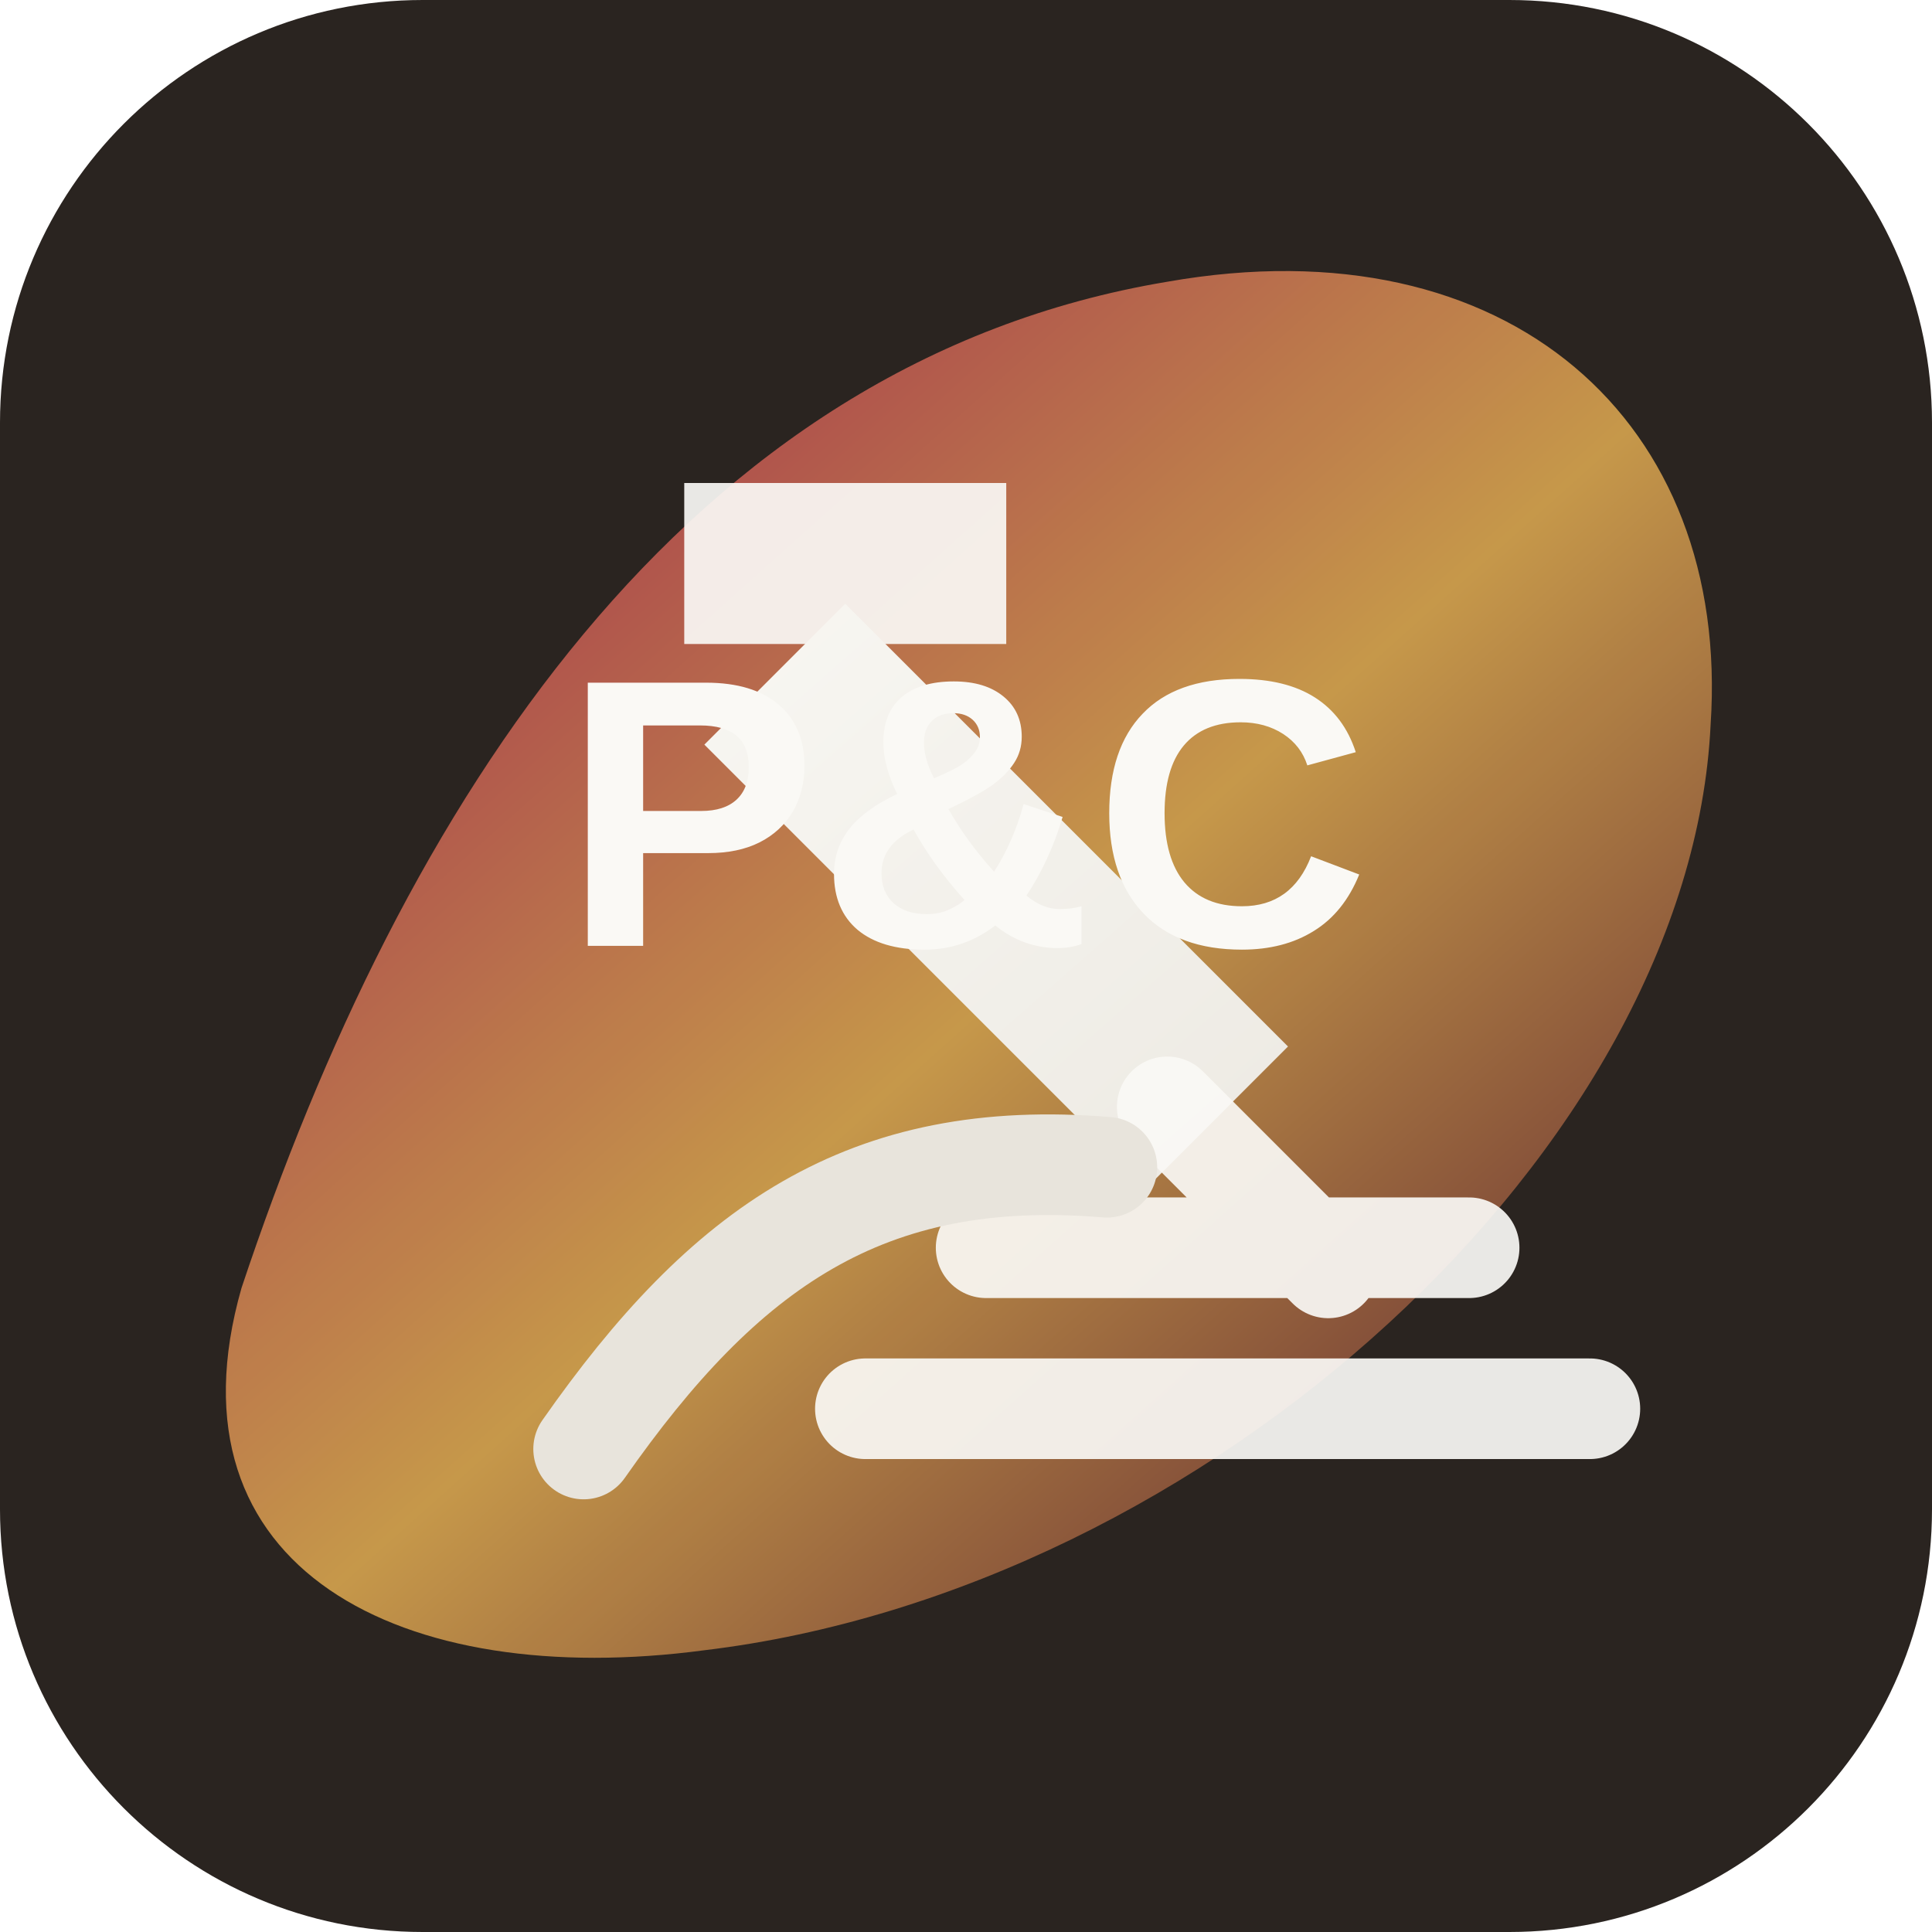
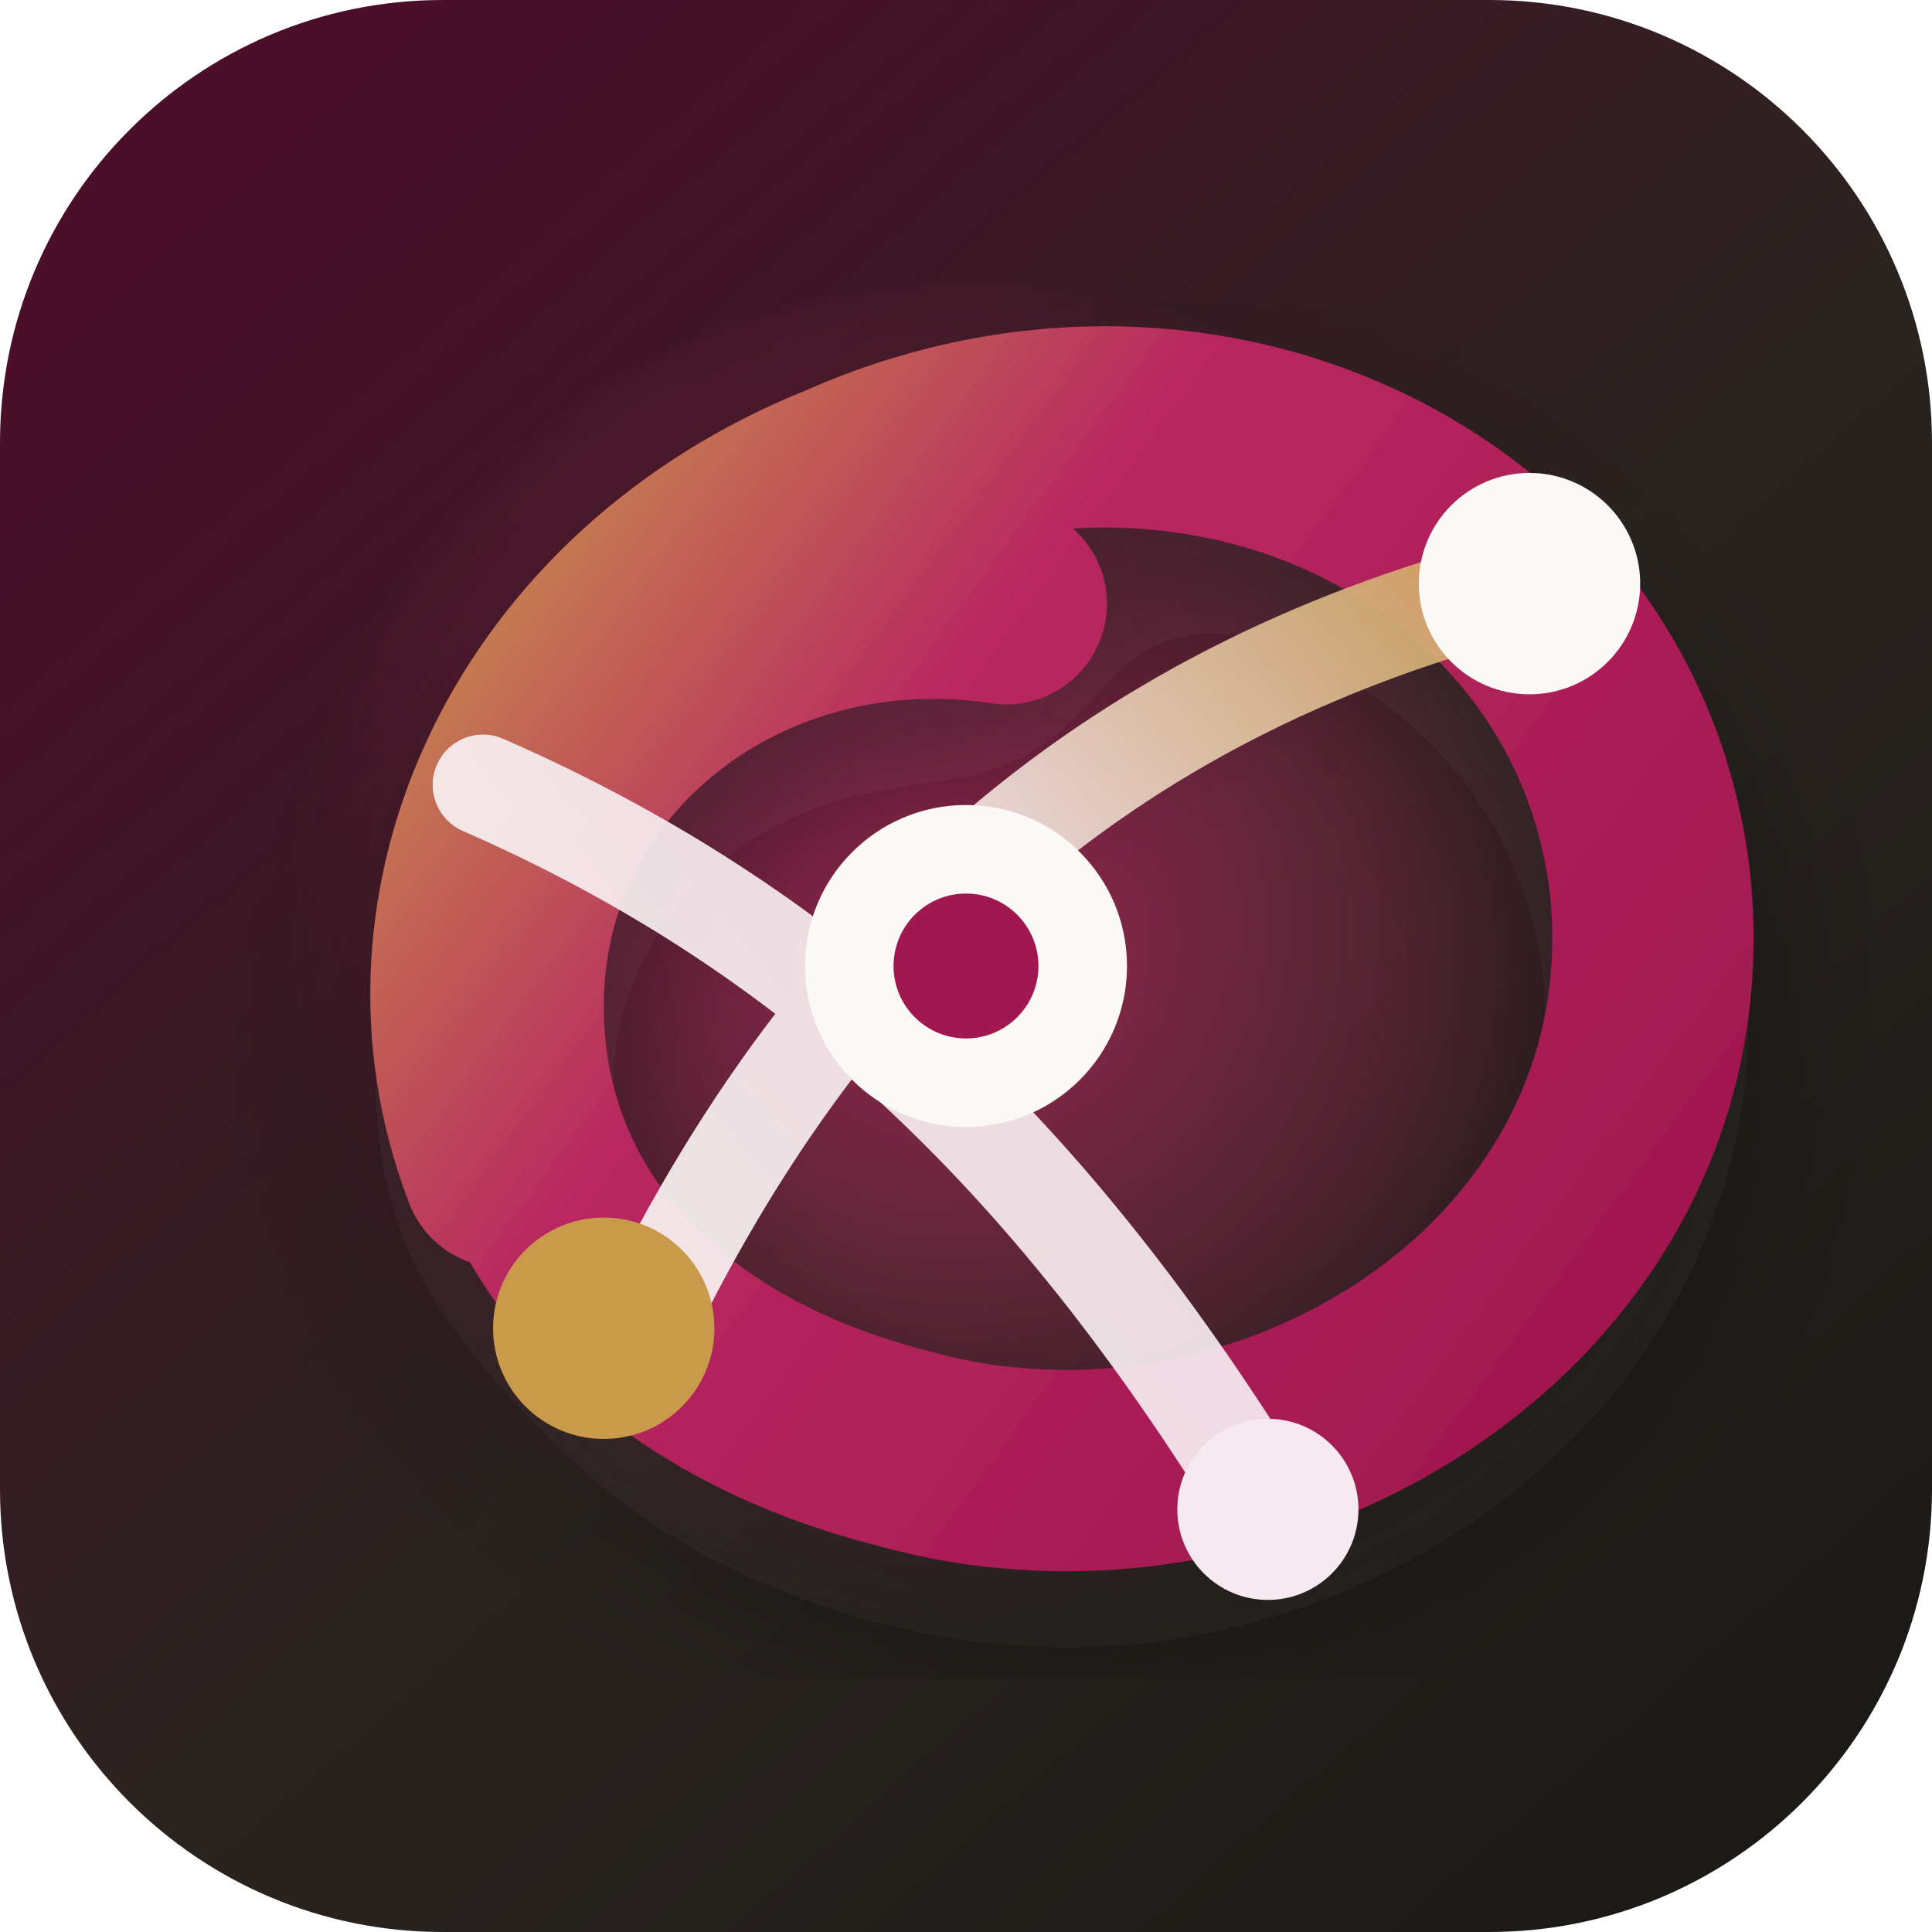
<svg xmlns="http://www.w3.org/2000/svg" viewBox="0 0 96 96" role="img" aria-labelledby="title desc">
  <defs>
-     <linearGradient id="mark" x1="14" y1="10" x2="82" y2="86" gradientUnits="userSpaceOnUse">
-       <stop offset="0" stop-color="#A0184F" />
-       <stop offset="0.52" stop-color="#C99A4A" />
-       <stop offset="1" stop-color="#4B0F2A" />
+     <linearGradient id="background" x1="12" y1="8" x2="84" y2="90" gradientUnits="userSpaceOnUse">
+       <stop offset="0" stop-color="#4B0F2A" />
+       <stop offset="0.55" stop-color="#2A2420" />
+       <stop offset="1" stop-color="#1C1A17" />
    </linearGradient>
-     <linearGradient id="glass" x1="28" y1="26" x2="72" y2="76" gradientUnits="userSpaceOnUse">
+     <linearGradient id="ribbon" x1="18" y1="26" x2="78" y2="70" gradientUnits="userSpaceOnUse">
+       <stop offset="0" stop-color="#C99A4A" />
+       <stop offset="0.38" stop-color="#B92860" />
+       <stop offset="1" stop-color="#A0184F" />
+     </linearGradient>
+     <linearGradient id="ribbonLight" x1="22" y1="68" x2="76" y2="24" gradientUnits="userSpaceOnUse">
      <stop offset="0" stop-color="#FAF9F5" />
-       <stop offset="1" stop-color="#E8E4DC" />
+       <stop offset="0.5" stop-color="#F6E9EF" />
+       <stop offset="1" stop-color="#C99A4A" />
    </linearGradient>
+     <radialGradient id="coreGlow" cx="50%" cy="48%" r="50%">
+       <stop offset="0" stop-color="#B92860" stop-opacity="0.74" />
+       <stop offset="1" stop-color="#B92860" stop-opacity="0" />
+     </radialGradient>
+     <filter id="softShadow" x="-20%" y="-20%" width="140%" height="140%">
+       <feDropShadow dx="0" dy="4" stdDeviation="4" flood-color="#1C1A17" flood-opacity="0.32" />
+     </filter>
  </defs>
-   <rect width="96" height="96" rx="21" fill="#2A2420" />
-   <path d="M12 64C20 40 34 18 58 14c17-3 28 7 27 22-1 21-25 43-50 46-15 2-27-4-23-18Z" fill="url(#mark)" opacity=".98" />
-   <path d="M34 24h16v8H34z" fill="#FAF9F5" opacity=".92" />
-   <path d="M42 30l22 22-7 7-22-22z" fill="url(#glass)" />
-   <path d="M58 55l8 8m-17-1h24m-30 8h36" stroke="#FAF9F5" stroke-width="5" stroke-linecap="round" opacity=".92" />
-   <path d="M29 72c7-10 14-15 26-14" fill="none" stroke="#E8E4DC" stroke-width="5" stroke-linecap="round" />
-   <text x="48" y="47" text-anchor="middle" fill="#FAF9F5" font-family="Arial, Helvetica, sans-serif" font-size="19" font-weight="800" letter-spacing="0">P&amp;C</text>
+   <rect width="96" height="96" rx="22" fill="url(#background)" />
+   <circle cx="48" cy="48" r="34" fill="url(#coreGlow)" />
+   <path d="M25 58C20 45 27 30 42 24c18-8 38 2 40 20 2 20-19 33-37 28-12-3-20-11-20-22 0-13 12-22 25-20" fill="none" stroke="url(#ribbon)" stroke-width="10" stroke-linecap="round" stroke-linejoin="round" filter="url(#softShadow)" />
+   <path d="M31 68c10-22 25-34 45-39M24 39c16 7 28 18 39 36" fill="none" stroke="url(#ribbonLight)" stroke-width="5" stroke-linecap="round" stroke-linejoin="round" opacity="0.92" />
+   <circle cx="30" cy="66" r="5.5" fill="#C99A4A" />
+   <circle cx="76" cy="29" r="5.5" fill="#FAF9F5" />
+   <circle cx="63" cy="75" r="4.5" fill="#F6E9EF" />
+   <circle cx="48" cy="48" r="8" fill="#FAF9F5" />
+   <circle cx="48" cy="48" r="3.6" fill="#A0184F" />
</svg>
